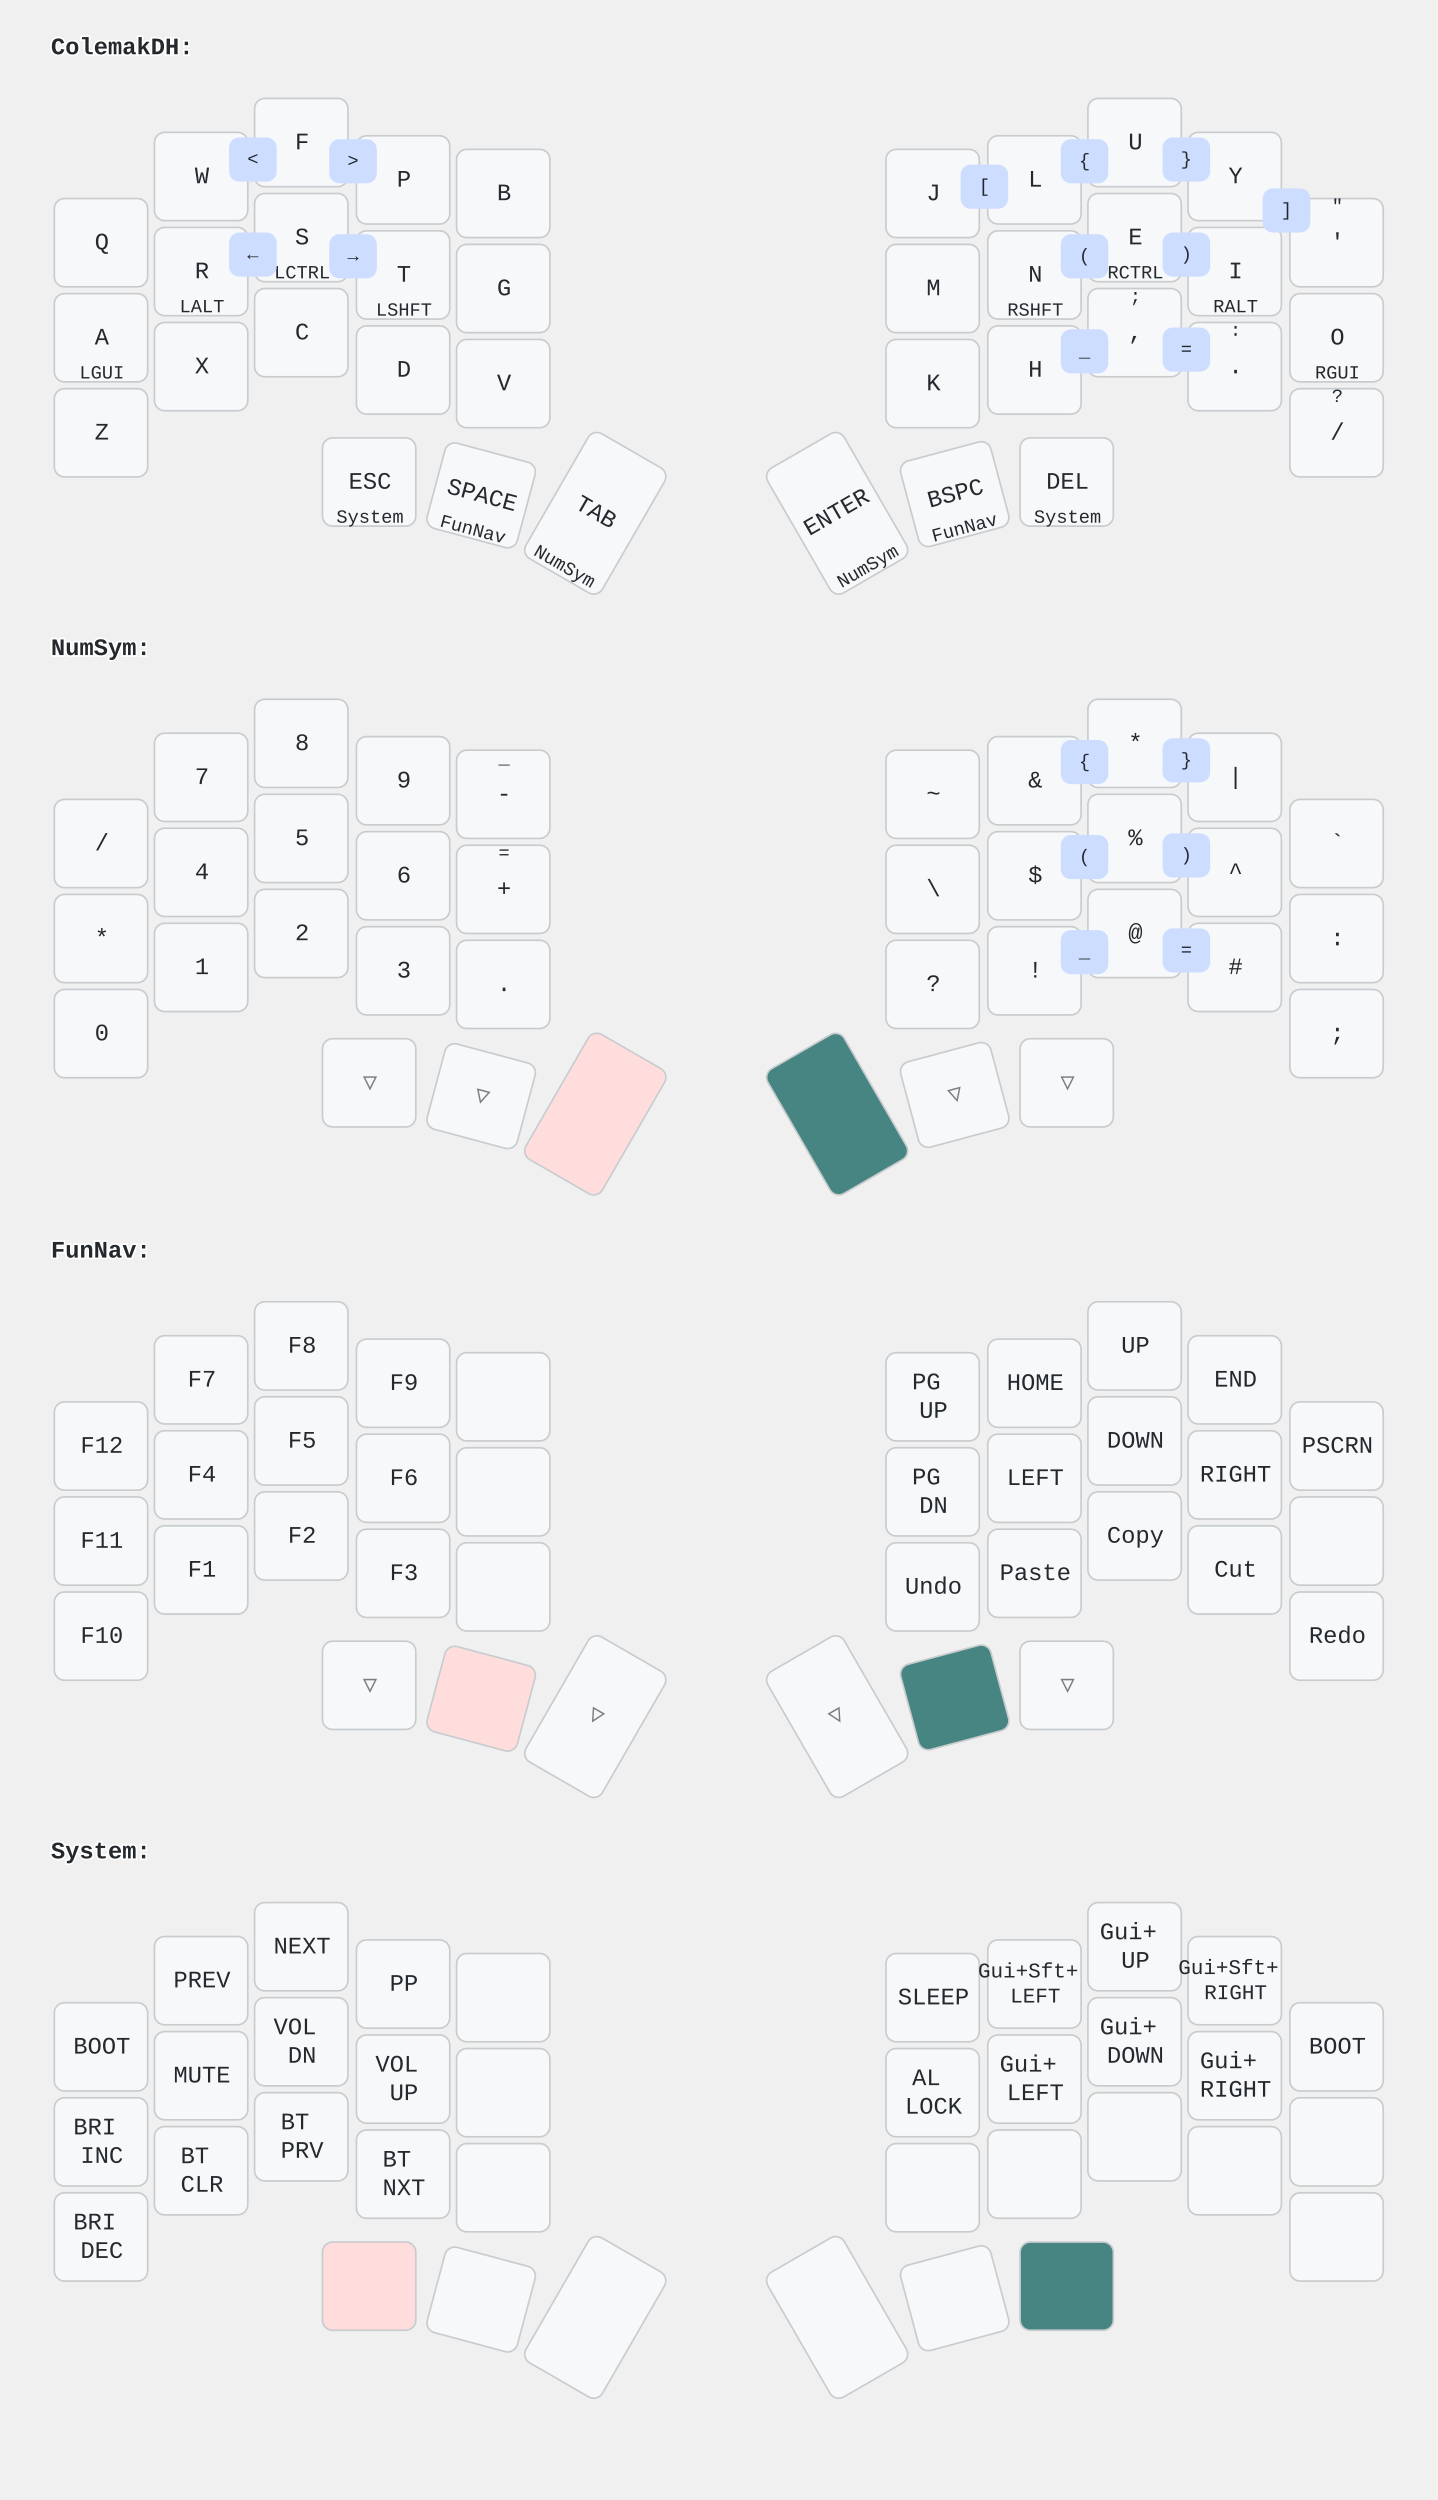
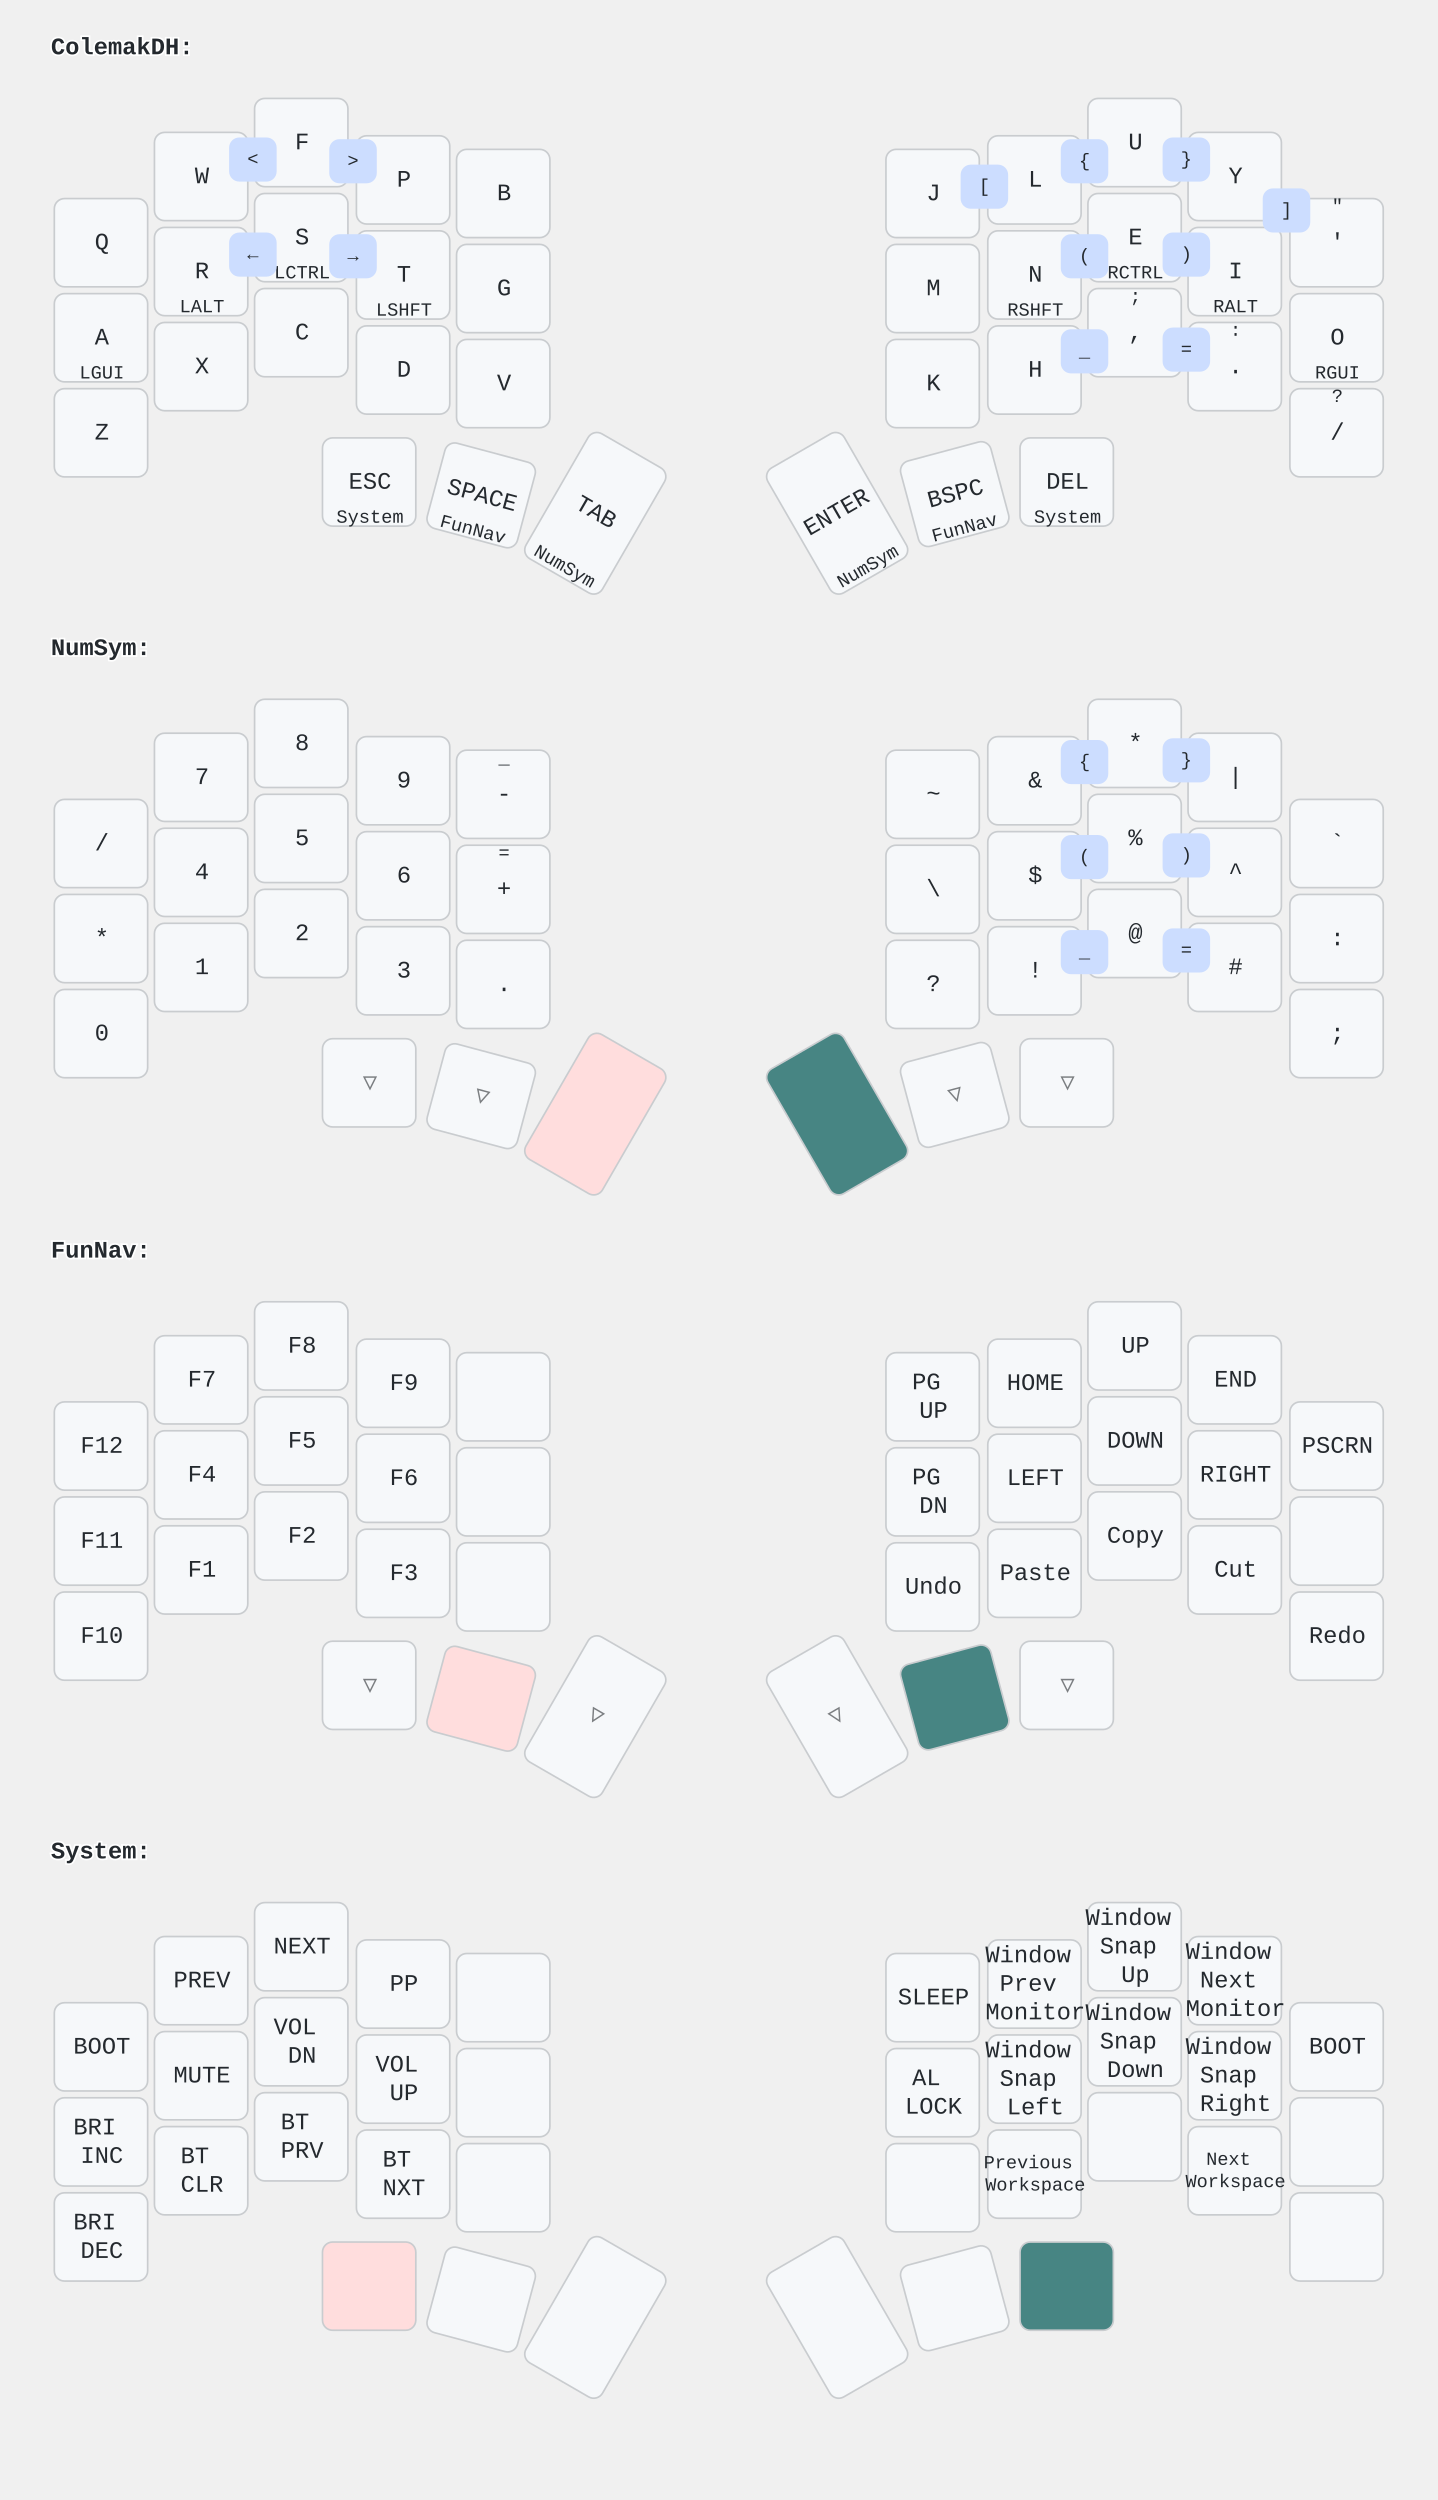
<svg xmlns="http://www.w3.org/2000/svg" width="847" height="1473" viewBox="0 0 847 1473" class="keymap">
  <style>/* inherit to force styles through use tags */
svg path {
    fill: inherit;
}

/* font and background color specifications */
svg.keymap {
    font-family: SFMono-Regular,Consolas,Liberation Mono,Menlo,monospace;
    font-size: 14px;
    font-kerning: normal;
    text-rendering: optimizeLegibility;
    fill: #24292e;
}

/* default key styling */
rect.key {
    fill: #f6f8fa;
    stroke: #c9cccf;
    stroke-width: 1;
}

/* default key side styling, only used is draw_key_sides is set */
rect.side {
    filter: brightness(90%);
}

/* color accent for combo boxes */
rect.combo, rect.combo-separate {
    fill: #cdf;
}

/* color accent for held keys */
rect.held, rect.combo.held {
    fill: #fdd;
}

/* color accent for ghost (optional) keys */
rect.ghost, rect.combo.ghost {
    stroke-dasharray: 4, 4;
    stroke-width: 2;
}

text {
    text-anchor: middle;
    dominant-baseline: middle;
}

/* styling for layer labels */
text.label {
    font-weight: bold;
    text-anchor: start;
    stroke: white;
    stroke-width: 2;
    paint-order: stroke;
}

/* styling for combo tap, and key hold/shifted label text */
text.combo, text.hold, text.shifted {
    font-size: 11px;
}

text.hold {
    text-anchor: middle;
    dominant-baseline: auto;
}

text.shifted {
    text-anchor: middle;
    dominant-baseline: hanging;
}

/* styling for hold/shifted label text in combo box */
text.combo.hold, text.combo.shifted {
    font-size: 8px;
}

/* lighter symbol for transparent keys */
text.trans {
    fill: #7b7e81;
}

/* styling for combo dendrons */
path.combo {
    stroke-width: 1;
    stroke: gray;
    fill: none;
}

/* Start Tabler Icons Cleanup */
/* cannot use height/width with glyphs */
.icon-tabler &gt; path {
    fill: inherit;
    stroke: inherit;
    stroke-width: 2;
}
/* hide tabler's default box */
.icon-tabler &gt; path[stroke="none"][fill="none"] {
    visibility: hidden;
}
/* End Tabler Icons Cleanup */

@media (prefers-color-scheme: dark) {
svg.keymap { fill: #d1d6db; }
rect.key { fill: #3f4750; }
rect.key, rect.combo { stroke: #60666c; }
rect.combo, rect.combo-separate { fill: #1f3d7a; }
rect.held, rect.combo.held { fill: #854747; }
text.label, text.footer { stroke: black; }
text.trans { fill: #7e8184; }
path.combo { stroke: #7f7f7f; }

}
rect.held.alternate { fill: #478583; }</style>
  <g transform="translate(30, 0)" class="layer-ColemakDH">
    <text x="0" y="28" class="label">ColemakDH:</text>
    <g transform="translate(0, 56)">
      <g transform="translate(30, 87)" class="key keypos-0">
        <rect rx="6" ry="6" x="-28" y="-26" width="55" height="52" class="key" />
        <text x="0" y="0" class="key tap">Q</text>
      </g>
      <g transform="translate(89, 48)" class="key keypos-1">
        <rect rx="6" ry="6" x="-28" y="-26" width="55" height="52" class="key" />
        <text x="0" y="0" class="key tap">W</text>
      </g>
      <g transform="translate(148, 28)" class="key keypos-2">
        <rect rx="6" ry="6" x="-28" y="-26" width="55" height="52" class="key" />
        <text x="0" y="0" class="key tap">F</text>
      </g>
      <g transform="translate(208, 50)" class="key keypos-3">
        <rect rx="6" ry="6" x="-28" y="-26" width="55" height="52" class="key" />
        <text x="0" y="0" class="key tap">P</text>
      </g>
      <g transform="translate(267, 58)" class="key keypos-4">
        <rect rx="6" ry="6" x="-28" y="-26" width="55" height="52" class="key" />
        <text x="0" y="0" class="key tap">B</text>
      </g>
      <g transform="translate(520, 58)" class="key keypos-5">
        <rect rx="6" ry="6" x="-28" y="-26" width="55" height="52" class="key" />
        <text x="0" y="0" class="key tap">J</text>
      </g>
      <g transform="translate(580, 50)" class="key keypos-6">
        <rect rx="6" ry="6" x="-28" y="-26" width="55" height="52" class="key" />
        <text x="0" y="0" class="key tap">L</text>
      </g>
      <g transform="translate(639, 28)" class="key keypos-7">
        <rect rx="6" ry="6" x="-28" y="-26" width="55" height="52" class="key" />
        <text x="0" y="0" class="key tap">U</text>
      </g>
      <g transform="translate(698, 48)" class="key keypos-8">
        <rect rx="6" ry="6" x="-28" y="-26" width="55" height="52" class="key" />
        <text x="0" y="0" class="key tap">Y</text>
      </g>
      <g transform="translate(758, 87)" class="key keypos-9">
        <rect rx="6" ry="6" x="-28" y="-26" width="55" height="52" class="key" />
        <text x="0" y="0" class="key tap">'</text>
        <text x="0" y="-24" class="key shifted">"</text>
      </g>
      <g transform="translate(30, 143)" class="key keypos-10">
        <rect rx="6" ry="6" x="-28" y="-26" width="55" height="52" class="key" />
        <text x="0" y="0" class="key tap">A</text>
        <text x="0" y="24" class="key hold">LGUI</text>
      </g>
      <g transform="translate(89, 104)" class="key keypos-11">
        <rect rx="6" ry="6" x="-28" y="-26" width="55" height="52" class="key" />
        <text x="0" y="0" class="key tap">R</text>
        <text x="0" y="24" class="key hold">LALT</text>
      </g>
      <g transform="translate(148, 84)" class="key keypos-12">
        <rect rx="6" ry="6" x="-28" y="-26" width="55" height="52" class="key" />
        <text x="0" y="0" class="key tap">S</text>
        <text x="0" y="24" class="key hold">LCTRL</text>
      </g>
      <g transform="translate(208, 106)" class="key keypos-13">
        <rect rx="6" ry="6" x="-28" y="-26" width="55" height="52" class="key" />
        <text x="0" y="0" class="key tap">T</text>
        <text x="0" y="24" class="key hold">LSHFT</text>
      </g>
      <g transform="translate(267, 114)" class="key keypos-14">
        <rect rx="6" ry="6" x="-28" y="-26" width="55" height="52" class="key" />
        <text x="0" y="0" class="key tap">G</text>
      </g>
      <g transform="translate(520, 114)" class="key keypos-15">
        <rect rx="6" ry="6" x="-28" y="-26" width="55" height="52" class="key" />
        <text x="0" y="0" class="key tap">M</text>
      </g>
      <g transform="translate(580, 106)" class="key keypos-16">
        <rect rx="6" ry="6" x="-28" y="-26" width="55" height="52" class="key" />
        <text x="0" y="0" class="key tap">N</text>
        <text x="0" y="24" class="key hold">RSHFT</text>
      </g>
      <g transform="translate(639, 84)" class="key keypos-17">
        <rect rx="6" ry="6" x="-28" y="-26" width="55" height="52" class="key" />
        <text x="0" y="0" class="key tap">E</text>
        <text x="0" y="24" class="key hold">RCTRL</text>
      </g>
      <g transform="translate(698, 104)" class="key keypos-18">
        <rect rx="6" ry="6" x="-28" y="-26" width="55" height="52" class="key" />
        <text x="0" y="0" class="key tap">I</text>
        <text x="0" y="24" class="key hold">RALT</text>
      </g>
      <g transform="translate(758, 143)" class="key keypos-19">
        <rect rx="6" ry="6" x="-28" y="-26" width="55" height="52" class="key" />
        <text x="0" y="0" class="key tap">O</text>
        <text x="0" y="24" class="key hold">RGUI</text>
      </g>
      <g transform="translate(30, 199)" class="key keypos-20">
        <rect rx="6" ry="6" x="-28" y="-26" width="55" height="52" class="key" />
        <text x="0" y="0" class="key tap">Z</text>
      </g>
      <g transform="translate(89, 160)" class="key keypos-21">
        <rect rx="6" ry="6" x="-28" y="-26" width="55" height="52" class="key" />
        <text x="0" y="0" class="key tap">X</text>
      </g>
      <g transform="translate(148, 140)" class="key keypos-22">
        <rect rx="6" ry="6" x="-28" y="-26" width="55" height="52" class="key" />
        <text x="0" y="0" class="key tap">C</text>
      </g>
      <g transform="translate(208, 162)" class="key keypos-23">
        <rect rx="6" ry="6" x="-28" y="-26" width="55" height="52" class="key" />
        <text x="0" y="0" class="key tap">D</text>
      </g>
      <g transform="translate(267, 170)" class="key keypos-24">
        <rect rx="6" ry="6" x="-28" y="-26" width="55" height="52" class="key" />
        <text x="0" y="0" class="key tap">V</text>
      </g>
      <g transform="translate(520, 170)" class="key keypos-25">
        <rect rx="6" ry="6" x="-28" y="-26" width="55" height="52" class="key" />
        <text x="0" y="0" class="key tap">K</text>
      </g>
      <g transform="translate(580, 162)" class="key keypos-26">
        <rect rx="6" ry="6" x="-28" y="-26" width="55" height="52" class="key" />
        <text x="0" y="0" class="key tap">H</text>
      </g>
      <g transform="translate(639, 140)" class="key keypos-27">
        <rect rx="6" ry="6" x="-28" y="-26" width="55" height="52" class="key" />
        <text x="0" y="0" class="key tap">,</text>
        <text x="0" y="-24" class="key shifted">;</text>
      </g>
      <g transform="translate(698, 160)" class="key keypos-28">
        <rect rx="6" ry="6" x="-28" y="-26" width="55" height="52" class="key" />
        <text x="0" y="0" class="key tap">.</text>
        <text x="0" y="-24" class="key shifted">:</text>
      </g>
      <g transform="translate(758, 199)" class="key keypos-29">
        <rect rx="6" ry="6" x="-28" y="-26" width="55" height="52" class="key" />
        <text x="0" y="0" class="key tap">/</text>
        <text x="0" y="-24" class="key shifted">?</text>
      </g>
      <g transform="translate(188, 228)" class="key keypos-30">
        <rect rx="6" ry="6" x="-28" y="-26" width="55" height="52" class="key" />
        <text x="0" y="0" class="key tap">ESC</text>
        <text x="0" y="24" class="key hold">System</text>
      </g>
      <g transform="translate(254, 236) rotate(15.0)" class="key keypos-31">
        <rect rx="6" ry="6" x="-28" y="-26" width="55" height="52" class="key" />
        <text x="0" y="0" class="key tap">SPACE</text>
        <text x="0" y="24" class="key hold">FunNav</text>
      </g>
      <g transform="translate(321, 246) rotate(30.0)" class="key keypos-32">
        <rect rx="6" ry="6" x="-26" y="-42" width="52" height="85" class="key" />
        <text x="0" y="0" class="key tap">TAB</text>
        <text x="0" y="40" class="key hold">NumSym</text>
      </g>
      <g transform="translate(463, 246) rotate(-30.0)" class="key keypos-33">
        <rect rx="6" ry="6" x="-26" y="-42" width="52" height="85" class="key" />
        <text x="0" y="0" class="key tap">ENTER</text>
        <text x="0" y="40" class="key hold">NumSym</text>
      </g>
      <g transform="translate(533, 235) rotate(-15.0)" class="key keypos-34">
        <rect rx="6" ry="6" x="-28" y="-26" width="55" height="52" class="key" />
        <text x="0" y="0" class="key tap">BSPC</text>
        <text x="0" y="24" class="key hold">FunNav</text>
      </g>
      <g transform="translate(599, 228)" class="key keypos-35">
        <rect rx="6" ry="6" x="-28" y="-26" width="55" height="52" class="key" />
        <text x="0" y="0" class="key tap">DEL</text>
        <text x="0" y="24" class="key hold">System</text>
      </g>
      <g class="combo combopos-0">
        <rect rx="6" ry="6" x="595" y="26" width="28" height="26" class="combo" />
        <text x="609" y="39" class="combo tap">{</text>
      </g>
      <g class="combo combopos-1">
        <rect rx="6" ry="6" x="655" y="25" width="28" height="26" class="combo" />
        <text x="669" y="38" class="combo tap">}</text>
      </g>
      <g class="combo combopos-2">
        <rect rx="6" ry="6" x="536" y="41" width="28" height="26" class="combo" />
        <text x="550" y="54" class="combo tap">[</text>
      </g>
      <g class="combo combopos-3">
        <rect rx="6" ry="6" x="714" y="55" width="28" height="26" class="combo" />
        <text x="728" y="68" class="combo tap">]</text>
      </g>
      <g class="combo combopos-4">
        <rect rx="6" ry="6" x="595" y="82" width="28" height="26" class="combo" />
        <text x="609" y="95" class="combo tap">(</text>
      </g>
      <g class="combo combopos-5">
        <rect rx="6" ry="6" x="655" y="81" width="28" height="26" class="combo" />
        <text x="669" y="94" class="combo tap">)</text>
      </g>
      <g class="combo combopos-6">
        <rect rx="6" ry="6" x="105" y="25" width="28" height="26" class="combo" />
        <text x="119" y="38" class="combo tap">&lt;</text>
      </g>
      <g class="combo combopos-7">
        <rect rx="6" ry="6" x="164" y="26" width="28" height="26" class="combo" />
        <text x="178" y="39" class="combo tap">&gt;</text>
      </g>
      <g class="combo combopos-8">
        <rect rx="6" ry="6" x="595" y="138" width="28" height="26" class="combo" />
        <text x="609" y="151" class="combo tap">_</text>
      </g>
      <g class="combo combopos-9">
        <rect rx="6" ry="6" x="655" y="137" width="28" height="26" class="combo" />
        <text x="669" y="150" class="combo tap">=</text>
      </g>
      <g class="combo combopos-10">
        <rect rx="6" ry="6" x="105" y="81" width="28" height="26" class="combo" />
        <text x="119" y="94" class="combo tap">←</text>
      </g>
      <g class="combo combopos-11">
        <rect rx="6" ry="6" x="164" y="82" width="28" height="26" class="combo" />
        <text x="178" y="95" class="combo tap">→</text>
      </g>
    </g>
  </g>
  <g transform="translate(30, 354)" class="layer-NumSym">
    <text x="0" y="28" class="label">NumSym:</text>
    <g transform="translate(0, 56)">
      <g transform="translate(30, 87)" class="key keypos-0">
        <rect rx="6" ry="6" x="-28" y="-26" width="55" height="52" class="key" />
        <text x="0" y="0" class="key tap">/</text>
      </g>
      <g transform="translate(89, 48)" class="key keypos-1">
        <rect rx="6" ry="6" x="-28" y="-26" width="55" height="52" class="key" />
        <text x="0" y="0" class="key tap">7</text>
      </g>
      <g transform="translate(148, 28)" class="key keypos-2">
        <rect rx="6" ry="6" x="-28" y="-26" width="55" height="52" class="key" />
        <text x="0" y="0" class="key tap">8</text>
      </g>
      <g transform="translate(208, 50)" class="key keypos-3">
        <rect rx="6" ry="6" x="-28" y="-26" width="55" height="52" class="key" />
        <text x="0" y="0" class="key tap">9</text>
      </g>
      <g transform="translate(267, 58)" class="key keypos-4">
        <rect rx="6" ry="6" x="-28" y="-26" width="55" height="52" class="key" />
        <text x="0" y="0" class="key tap">-</text>
        <text x="0" y="-24" class="key shifted">_</text>
      </g>
      <g transform="translate(520, 58)" class="key keypos-5">
        <rect rx="6" ry="6" x="-28" y="-26" width="55" height="52" class="key" />
        <text x="0" y="0" class="key tap">~</text>
      </g>
      <g transform="translate(580, 50)" class="key keypos-6">
        <rect rx="6" ry="6" x="-28" y="-26" width="55" height="52" class="key" />
        <text x="0" y="0" class="key tap">&amp;</text>
      </g>
      <g transform="translate(639, 28)" class="key keypos-7">
        <rect rx="6" ry="6" x="-28" y="-26" width="55" height="52" class="key" />
        <text x="0" y="0" class="key tap">*</text>
      </g>
      <g transform="translate(698, 48)" class="key keypos-8">
        <rect rx="6" ry="6" x="-28" y="-26" width="55" height="52" class="key" />
        <text x="0" y="0" class="key tap">|</text>
      </g>
      <g transform="translate(758, 87)" class="key keypos-9">
        <rect rx="6" ry="6" x="-28" y="-26" width="55" height="52" class="key" />
        <text x="0" y="0" class="key tap">`</text>
      </g>
      <g transform="translate(30, 143)" class="key keypos-10">
        <rect rx="6" ry="6" x="-28" y="-26" width="55" height="52" class="key" />
        <text x="0" y="0" class="key tap">*</text>
      </g>
      <g transform="translate(89, 104)" class="key keypos-11">
        <rect rx="6" ry="6" x="-28" y="-26" width="55" height="52" class="key" />
        <text x="0" y="0" class="key tap">4</text>
      </g>
      <g transform="translate(148, 84)" class="key keypos-12">
        <rect rx="6" ry="6" x="-28" y="-26" width="55" height="52" class="key" />
        <text x="0" y="0" class="key tap">5</text>
      </g>
      <g transform="translate(208, 106)" class="key keypos-13">
        <rect rx="6" ry="6" x="-28" y="-26" width="55" height="52" class="key" />
        <text x="0" y="0" class="key tap">6</text>
      </g>
      <g transform="translate(267, 114)" class="key keypos-14">
        <rect rx="6" ry="6" x="-28" y="-26" width="55" height="52" class="key" />
        <text x="0" y="0" class="key tap">+</text>
        <text x="0" y="-24" class="key shifted">=</text>
      </g>
      <g transform="translate(520, 114)" class="key keypos-15">
        <rect rx="6" ry="6" x="-28" y="-26" width="55" height="52" class="key" />
        <text x="0" y="0" class="key tap">\</text>
      </g>
      <g transform="translate(580, 106)" class="key keypos-16">
        <rect rx="6" ry="6" x="-28" y="-26" width="55" height="52" class="key" />
        <text x="0" y="0" class="key tap">$</text>
      </g>
      <g transform="translate(639, 84)" class="key keypos-17">
        <rect rx="6" ry="6" x="-28" y="-26" width="55" height="52" class="key" />
        <text x="0" y="0" class="key tap">%</text>
      </g>
      <g transform="translate(698, 104)" class="key keypos-18">
        <rect rx="6" ry="6" x="-28" y="-26" width="55" height="52" class="key" />
        <text x="0" y="0" class="key tap">^</text>
      </g>
      <g transform="translate(758, 143)" class="key keypos-19">
        <rect rx="6" ry="6" x="-28" y="-26" width="55" height="52" class="key" />
        <text x="0" y="0" class="key tap">:</text>
      </g>
      <g transform="translate(30, 199)" class="key keypos-20">
        <rect rx="6" ry="6" x="-28" y="-26" width="55" height="52" class="key" />
        <text x="0" y="0" class="key tap">0</text>
      </g>
      <g transform="translate(89, 160)" class="key keypos-21">
        <rect rx="6" ry="6" x="-28" y="-26" width="55" height="52" class="key" />
        <text x="0" y="0" class="key tap">1</text>
      </g>
      <g transform="translate(148, 140)" class="key keypos-22">
        <rect rx="6" ry="6" x="-28" y="-26" width="55" height="52" class="key" />
        <text x="0" y="0" class="key tap">2</text>
      </g>
      <g transform="translate(208, 162)" class="key keypos-23">
        <rect rx="6" ry="6" x="-28" y="-26" width="55" height="52" class="key" />
        <text x="0" y="0" class="key tap">3</text>
      </g>
      <g transform="translate(267, 170)" class="key keypos-24">
        <rect rx="6" ry="6" x="-28" y="-26" width="55" height="52" class="key" />
        <text x="0" y="0" class="key tap">.</text>
      </g>
      <g transform="translate(520, 170)" class="key keypos-25">
        <rect rx="6" ry="6" x="-28" y="-26" width="55" height="52" class="key" />
        <text x="0" y="0" class="key tap">?</text>
      </g>
      <g transform="translate(580, 162)" class="key keypos-26">
        <rect rx="6" ry="6" x="-28" y="-26" width="55" height="52" class="key" />
        <text x="0" y="0" class="key tap">!</text>
      </g>
      <g transform="translate(639, 140)" class="key keypos-27">
        <rect rx="6" ry="6" x="-28" y="-26" width="55" height="52" class="key" />
        <text x="0" y="0" class="key tap">@</text>
      </g>
      <g transform="translate(698, 160)" class="key keypos-28">
        <rect rx="6" ry="6" x="-28" y="-26" width="55" height="52" class="key" />
        <text x="0" y="0" class="key tap">#</text>
      </g>
      <g transform="translate(758, 199)" class="key keypos-29">
        <rect rx="6" ry="6" x="-28" y="-26" width="55" height="52" class="key" />
        <text x="0" y="0" class="key tap">;</text>
      </g>
      <g transform="translate(188, 228)" class="key trans keypos-30">
        <rect rx="6" ry="6" x="-28" y="-26" width="55" height="52" class="key trans" />
        <text x="0" y="0" class="key trans tap">▽</text>
      </g>
      <g transform="translate(254, 236) rotate(15.0)" class="key trans keypos-31">
        <rect rx="6" ry="6" x="-28" y="-26" width="55" height="52" class="key trans" />
        <text x="0" y="0" class="key trans tap">▽</text>
      </g>
      <g transform="translate(321, 246) rotate(30.0)" class="key held keypos-32">
        <rect rx="6" ry="6" x="-26" y="-42" width="52" height="85" class="key held" />
      </g>
      <g transform="translate(463, 246) rotate(-30.0)" class="key held alternate keypos-33">
        <rect rx="6" ry="6" x="-26" y="-42" width="52" height="85" class="key held alternate" />
      </g>
      <g transform="translate(533, 235) rotate(-15.0)" class="key trans keypos-34">
        <rect rx="6" ry="6" x="-28" y="-26" width="55" height="52" class="key trans" />
        <text x="0" y="0" class="key trans tap">▽</text>
      </g>
      <g transform="translate(599, 228)" class="key trans keypos-35">
        <rect rx="6" ry="6" x="-28" y="-26" width="55" height="52" class="key trans" />
        <text x="0" y="0" class="key trans tap">▽</text>
      </g>
      <g class="combo combopos-0">
        <rect rx="6" ry="6" x="595" y="26" width="28" height="26" class="combo" />
        <text x="609" y="39" class="combo tap">{</text>
      </g>
      <g class="combo combopos-1">
        <rect rx="6" ry="6" x="655" y="25" width="28" height="26" class="combo" />
        <text x="669" y="38" class="combo tap">}</text>
      </g>
      <g class="combo combopos-2">
        <rect rx="6" ry="6" x="595" y="82" width="28" height="26" class="combo" />
        <text x="609" y="95" class="combo tap">(</text>
      </g>
      <g class="combo combopos-3">
        <rect rx="6" ry="6" x="655" y="81" width="28" height="26" class="combo" />
        <text x="669" y="94" class="combo tap">)</text>
      </g>
      <g class="combo combopos-4">
        <rect rx="6" ry="6" x="595" y="138" width="28" height="26" class="combo" />
        <text x="609" y="151" class="combo tap">_</text>
      </g>
      <g class="combo combopos-5">
        <rect rx="6" ry="6" x="655" y="137" width="28" height="26" class="combo" />
        <text x="669" y="150" class="combo tap">=</text>
      </g>
    </g>
  </g>
  <g transform="translate(30, 709)" class="layer-FunNav">
    <text x="0" y="28" class="label">FunNav:</text>
    <g transform="translate(0, 56)">
      <g transform="translate(30, 87)" class="key keypos-0">
        <rect rx="6" ry="6" x="-28" y="-26" width="55" height="52" class="key" />
        <text x="0" y="0" class="key tap">F12</text>
      </g>
      <g transform="translate(89, 48)" class="key keypos-1">
        <rect rx="6" ry="6" x="-28" y="-26" width="55" height="52" class="key" />
        <text x="0" y="0" class="key tap">F7</text>
      </g>
      <g transform="translate(148, 28)" class="key keypos-2">
        <rect rx="6" ry="6" x="-28" y="-26" width="55" height="52" class="key" />
        <text x="0" y="0" class="key tap">F8</text>
      </g>
      <g transform="translate(208, 50)" class="key keypos-3">
        <rect rx="6" ry="6" x="-28" y="-26" width="55" height="52" class="key" />
        <text x="0" y="0" class="key tap">F9</text>
      </g>
      <g transform="translate(267, 58)" class="key keypos-4">
        <rect rx="6" ry="6" x="-28" y="-26" width="55" height="52" class="key" />
      </g>
      <g transform="translate(520, 58)" class="key keypos-5">
        <rect rx="6" ry="6" x="-28" y="-26" width="55" height="52" class="key" />
        <text x="0" y="0" class="key tap">
          <tspan x="0" dy="-0.6em">PG</tspan>
          <tspan x="0" dy="1.2em">UP</tspan>
        </text>
      </g>
      <g transform="translate(580, 50)" class="key keypos-6">
        <rect rx="6" ry="6" x="-28" y="-26" width="55" height="52" class="key" />
        <text x="0" y="0" class="key tap">HOME</text>
      </g>
      <g transform="translate(639, 28)" class="key keypos-7">
        <rect rx="6" ry="6" x="-28" y="-26" width="55" height="52" class="key" />
        <text x="0" y="0" class="key tap">UP</text>
      </g>
      <g transform="translate(698, 48)" class="key keypos-8">
        <rect rx="6" ry="6" x="-28" y="-26" width="55" height="52" class="key" />
        <text x="0" y="0" class="key tap">END</text>
      </g>
      <g transform="translate(758, 87)" class="key keypos-9">
        <rect rx="6" ry="6" x="-28" y="-26" width="55" height="52" class="key" />
        <text x="0" y="0" class="key tap">PSCRN</text>
      </g>
      <g transform="translate(30, 143)" class="key keypos-10">
        <rect rx="6" ry="6" x="-28" y="-26" width="55" height="52" class="key" />
        <text x="0" y="0" class="key tap">F11</text>
      </g>
      <g transform="translate(89, 104)" class="key keypos-11">
        <rect rx="6" ry="6" x="-28" y="-26" width="55" height="52" class="key" />
        <text x="0" y="0" class="key tap">F4</text>
      </g>
      <g transform="translate(148, 84)" class="key keypos-12">
        <rect rx="6" ry="6" x="-28" y="-26" width="55" height="52" class="key" />
        <text x="0" y="0" class="key tap">F5</text>
      </g>
      <g transform="translate(208, 106)" class="key keypos-13">
        <rect rx="6" ry="6" x="-28" y="-26" width="55" height="52" class="key" />
        <text x="0" y="0" class="key tap">F6</text>
      </g>
      <g transform="translate(267, 114)" class="key keypos-14">
        <rect rx="6" ry="6" x="-28" y="-26" width="55" height="52" class="key" />
      </g>
      <g transform="translate(520, 114)" class="key keypos-15">
        <rect rx="6" ry="6" x="-28" y="-26" width="55" height="52" class="key" />
        <text x="0" y="0" class="key tap">
          <tspan x="0" dy="-0.6em">PG</tspan>
          <tspan x="0" dy="1.2em">DN</tspan>
        </text>
      </g>
      <g transform="translate(580, 106)" class="key keypos-16">
        <rect rx="6" ry="6" x="-28" y="-26" width="55" height="52" class="key" />
        <text x="0" y="0" class="key tap">LEFT</text>
      </g>
      <g transform="translate(639, 84)" class="key keypos-17">
        <rect rx="6" ry="6" x="-28" y="-26" width="55" height="52" class="key" />
        <text x="0" y="0" class="key tap">DOWN</text>
      </g>
      <g transform="translate(698, 104)" class="key keypos-18">
        <rect rx="6" ry="6" x="-28" y="-26" width="55" height="52" class="key" />
        <text x="0" y="0" class="key tap">RIGHT</text>
      </g>
      <g transform="translate(758, 143)" class="key keypos-19">
        <rect rx="6" ry="6" x="-28" y="-26" width="55" height="52" class="key" />
      </g>
      <g transform="translate(30, 199)" class="key keypos-20">
        <rect rx="6" ry="6" x="-28" y="-26" width="55" height="52" class="key" />
        <text x="0" y="0" class="key tap">F10</text>
      </g>
      <g transform="translate(89, 160)" class="key keypos-21">
        <rect rx="6" ry="6" x="-28" y="-26" width="55" height="52" class="key" />
        <text x="0" y="0" class="key tap">F1</text>
      </g>
      <g transform="translate(148, 140)" class="key keypos-22">
        <rect rx="6" ry="6" x="-28" y="-26" width="55" height="52" class="key" />
        <text x="0" y="0" class="key tap">F2</text>
      </g>
      <g transform="translate(208, 162)" class="key keypos-23">
        <rect rx="6" ry="6" x="-28" y="-26" width="55" height="52" class="key" />
        <text x="0" y="0" class="key tap">F3</text>
      </g>
      <g transform="translate(267, 170)" class="key keypos-24">
        <rect rx="6" ry="6" x="-28" y="-26" width="55" height="52" class="key" />
      </g>
      <g transform="translate(520, 170)" class="key keypos-25">
        <rect rx="6" ry="6" x="-28" y="-26" width="55" height="52" class="key" />
        <text x="0" y="0" class="key tap">Undo</text>
      </g>
      <g transform="translate(580, 162)" class="key keypos-26">
        <rect rx="6" ry="6" x="-28" y="-26" width="55" height="52" class="key" />
        <text x="0" y="0" class="key tap">Paste</text>
      </g>
      <g transform="translate(639, 140)" class="key keypos-27">
        <rect rx="6" ry="6" x="-28" y="-26" width="55" height="52" class="key" />
        <text x="0" y="0" class="key tap">Copy</text>
      </g>
      <g transform="translate(698, 160)" class="key keypos-28">
        <rect rx="6" ry="6" x="-28" y="-26" width="55" height="52" class="key" />
        <text x="0" y="0" class="key tap">Cut</text>
      </g>
      <g transform="translate(758, 199)" class="key keypos-29">
        <rect rx="6" ry="6" x="-28" y="-26" width="55" height="52" class="key" />
        <text x="0" y="0" class="key tap">Redo</text>
      </g>
      <g transform="translate(188, 228)" class="key trans keypos-30">
        <rect rx="6" ry="6" x="-28" y="-26" width="55" height="52" class="key trans" />
        <text x="0" y="0" class="key trans tap">▽</text>
      </g>
      <g transform="translate(254, 236) rotate(15.0)" class="key held keypos-31">
        <rect rx="6" ry="6" x="-28" y="-26" width="55" height="52" class="key held" />
      </g>
      <g transform="translate(321, 246) rotate(30.0)" class="key trans keypos-32">
        <rect rx="6" ry="6" x="-26" y="-42" width="52" height="85" class="key trans" />
        <text x="0" y="0" class="key trans tap">▽</text>
      </g>
      <g transform="translate(463, 246) rotate(-30.0)" class="key trans keypos-33">
        <rect rx="6" ry="6" x="-26" y="-42" width="52" height="85" class="key trans" />
        <text x="0" y="0" class="key trans tap">▽</text>
      </g>
      <g transform="translate(533, 235) rotate(-15.0)" class="key held alternate keypos-34">
        <rect rx="6" ry="6" x="-28" y="-26" width="55" height="52" class="key held alternate" />
      </g>
      <g transform="translate(599, 228)" class="key trans keypos-35">
        <rect rx="6" ry="6" x="-28" y="-26" width="55" height="52" class="key trans" />
        <text x="0" y="0" class="key trans tap">▽</text>
      </g>
    </g>
  </g>
  <g transform="translate(30, 1063)" class="layer-System">
    <text x="0" y="28" class="label">System:</text>
    <g transform="translate(0, 56)">
      <g transform="translate(30, 87)" class="key keypos-0">
        <rect rx="6" ry="6" x="-28" y="-26" width="55" height="52" class="key" />
        <text x="0" y="0" class="key tap">BOOT</text>
      </g>
      <g transform="translate(89, 48)" class="key keypos-1">
        <rect rx="6" ry="6" x="-28" y="-26" width="55" height="52" class="key" />
        <text x="0" y="0" class="key tap">PREV</text>
      </g>
      <g transform="translate(148, 28)" class="key keypos-2">
        <rect rx="6" ry="6" x="-28" y="-26" width="55" height="52" class="key" />
        <text x="0" y="0" class="key tap">NEXT</text>
      </g>
      <g transform="translate(208, 50)" class="key keypos-3">
        <rect rx="6" ry="6" x="-28" y="-26" width="55" height="52" class="key" />
        <text x="0" y="0" class="key tap">PP</text>
      </g>
      <g transform="translate(267, 58)" class="key keypos-4">
        <rect rx="6" ry="6" x="-28" y="-26" width="55" height="52" class="key" />
      </g>
      <g transform="translate(520, 58)" class="key keypos-5">
        <rect rx="6" ry="6" x="-28" y="-26" width="55" height="52" class="key" />
        <text x="0" y="0" class="key tap">SLEEP</text>
      </g>
      <g transform="translate(580, 50)" class="key keypos-6">
        <rect rx="6" ry="6" x="-28" y="-26" width="55" height="52" class="key" />
        <text x="0" y="0" class="key tap">
-           <tspan x="0" dy="-0.6em" style="font-size: 88%">Gui+Sft+</tspan>
-           <tspan x="0" dy="1.2em" style="font-size: 88%">LEFT</tspan>
+           <tspan x="0" dy="-1.2em">Window</tspan>
+           <tspan x="0" dy="1.2em">Prev</tspan>
+           <tspan x="0" dy="1.2em">Monitor</tspan>
        </text>
      </g>
      <g transform="translate(639, 28)" class="key keypos-7">
        <rect rx="6" ry="6" x="-28" y="-26" width="55" height="52" class="key" />
        <text x="0" y="0" class="key tap">
-           <tspan x="0" dy="-0.6em">Gui+</tspan>
-           <tspan x="0" dy="1.2em">UP</tspan>
+           <tspan x="0" dy="-1.2em">Window</tspan>
+           <tspan x="0" dy="1.2em">Snap</tspan>
+           <tspan x="0" dy="1.2em">Up</tspan>
        </text>
      </g>
      <g transform="translate(698, 48)" class="key keypos-8">
        <rect rx="6" ry="6" x="-28" y="-26" width="55" height="52" class="key" />
        <text x="0" y="0" class="key tap">
-           <tspan x="0" dy="-0.6em" style="font-size: 88%">Gui+Sft+</tspan>
-           <tspan x="0" dy="1.2em" style="font-size: 88%">RIGHT</tspan>
+           <tspan x="0" dy="-1.2em">Window</tspan>
+           <tspan x="0" dy="1.2em">Next</tspan>
+           <tspan x="0" dy="1.2em">Monitor</tspan>
        </text>
      </g>
      <g transform="translate(758, 87)" class="key keypos-9">
        <rect rx="6" ry="6" x="-28" y="-26" width="55" height="52" class="key" />
        <text x="0" y="0" class="key tap">BOOT</text>
      </g>
      <g transform="translate(30, 143)" class="key keypos-10">
        <rect rx="6" ry="6" x="-28" y="-26" width="55" height="52" class="key" />
        <text x="0" y="0" class="key tap">
          <tspan x="0" dy="-0.6em">BRI</tspan>
          <tspan x="0" dy="1.2em">INC</tspan>
        </text>
      </g>
      <g transform="translate(89, 104)" class="key keypos-11">
        <rect rx="6" ry="6" x="-28" y="-26" width="55" height="52" class="key" />
        <text x="0" y="0" class="key tap">MUTE</text>
      </g>
      <g transform="translate(148, 84)" class="key keypos-12">
        <rect rx="6" ry="6" x="-28" y="-26" width="55" height="52" class="key" />
        <text x="0" y="0" class="key tap">
          <tspan x="0" dy="-0.6em">VOL</tspan>
          <tspan x="0" dy="1.2em">DN</tspan>
        </text>
      </g>
      <g transform="translate(208, 106)" class="key keypos-13">
        <rect rx="6" ry="6" x="-28" y="-26" width="55" height="52" class="key" />
        <text x="0" y="0" class="key tap">
          <tspan x="0" dy="-0.6em">VOL</tspan>
          <tspan x="0" dy="1.2em">UP</tspan>
        </text>
      </g>
      <g transform="translate(267, 114)" class="key keypos-14">
        <rect rx="6" ry="6" x="-28" y="-26" width="55" height="52" class="key" />
      </g>
      <g transform="translate(520, 114)" class="key keypos-15">
        <rect rx="6" ry="6" x="-28" y="-26" width="55" height="52" class="key" />
        <text x="0" y="0" class="key tap">
          <tspan x="0" dy="-0.6em">AL</tspan>
          <tspan x="0" dy="1.2em">LOCK</tspan>
        </text>
      </g>
      <g transform="translate(580, 106)" class="key keypos-16">
        <rect rx="6" ry="6" x="-28" y="-26" width="55" height="52" class="key" />
        <text x="0" y="0" class="key tap">
-           <tspan x="0" dy="-0.6em">Gui+</tspan>
-           <tspan x="0" dy="1.2em">LEFT</tspan>
+           <tspan x="0" dy="-1.2em">Window</tspan>
+           <tspan x="0" dy="1.2em">Snap</tspan>
+           <tspan x="0" dy="1.2em">Left</tspan>
        </text>
      </g>
      <g transform="translate(639, 84)" class="key keypos-17">
        <rect rx="6" ry="6" x="-28" y="-26" width="55" height="52" class="key" />
        <text x="0" y="0" class="key tap">
-           <tspan x="0" dy="-0.6em">Gui+</tspan>
-           <tspan x="0" dy="1.2em">DOWN</tspan>
+           <tspan x="0" dy="-1.2em">Window</tspan>
+           <tspan x="0" dy="1.2em">Snap</tspan>
+           <tspan x="0" dy="1.2em">Down</tspan>
        </text>
      </g>
      <g transform="translate(698, 104)" class="key keypos-18">
        <rect rx="6" ry="6" x="-28" y="-26" width="55" height="52" class="key" />
        <text x="0" y="0" class="key tap">
-           <tspan x="0" dy="-0.6em">Gui+</tspan>
-           <tspan x="0" dy="1.2em">RIGHT</tspan>
+           <tspan x="0" dy="-1.2em">Window</tspan>
+           <tspan x="0" dy="1.2em">Snap</tspan>
+           <tspan x="0" dy="1.2em">Right</tspan>
        </text>
      </g>
      <g transform="translate(758, 143)" class="key keypos-19">
        <rect rx="6" ry="6" x="-28" y="-26" width="55" height="52" class="key" />
      </g>
      <g transform="translate(30, 199)" class="key keypos-20">
        <rect rx="6" ry="6" x="-28" y="-26" width="55" height="52" class="key" />
        <text x="0" y="0" class="key tap">
          <tspan x="0" dy="-0.6em">BRI</tspan>
          <tspan x="0" dy="1.2em">DEC</tspan>
        </text>
      </g>
      <g transform="translate(89, 160)" class="key keypos-21">
        <rect rx="6" ry="6" x="-28" y="-26" width="55" height="52" class="key" />
        <text x="0" y="0" class="key tap">
          <tspan x="0" dy="-0.6em">BT</tspan>
          <tspan x="0" dy="1.2em">CLR</tspan>
        </text>
      </g>
      <g transform="translate(148, 140)" class="key keypos-22">
        <rect rx="6" ry="6" x="-28" y="-26" width="55" height="52" class="key" />
        <text x="0" y="0" class="key tap">
          <tspan x="0" dy="-0.6em">BT</tspan>
          <tspan x="0" dy="1.2em">PRV</tspan>
        </text>
      </g>
      <g transform="translate(208, 162)" class="key keypos-23">
        <rect rx="6" ry="6" x="-28" y="-26" width="55" height="52" class="key" />
        <text x="0" y="0" class="key tap">
          <tspan x="0" dy="-0.6em">BT</tspan>
          <tspan x="0" dy="1.2em">NXT</tspan>
        </text>
      </g>
      <g transform="translate(267, 170)" class="key keypos-24">
        <rect rx="6" ry="6" x="-28" y="-26" width="55" height="52" class="key" />
      </g>
      <g transform="translate(520, 170)" class="key keypos-25">
        <rect rx="6" ry="6" x="-28" y="-26" width="55" height="52" class="key" />
      </g>
      <g transform="translate(580, 162)" class="key keypos-26">
        <rect rx="6" ry="6" x="-28" y="-26" width="55" height="52" class="key" />
+         <text x="0" y="0" class="key tap">
+           <tspan x="0" dy="-0.6em" style="font-size: 78%">Previous</tspan>
+           <tspan x="0" dy="1.2em" style="font-size: 78%">Workspace</tspan>
+         </text>
      </g>
      <g transform="translate(639, 140)" class="key keypos-27">
        <rect rx="6" ry="6" x="-28" y="-26" width="55" height="52" class="key" />
      </g>
      <g transform="translate(698, 160)" class="key keypos-28">
        <rect rx="6" ry="6" x="-28" y="-26" width="55" height="52" class="key" />
+         <text x="0" y="0" class="key tap">
+           <tspan x="0" dy="-0.6em" style="font-size: 78%">Next</tspan>
+           <tspan x="0" dy="1.2em" style="font-size: 78%">Workspace</tspan>
+         </text>
      </g>
      <g transform="translate(758, 199)" class="key keypos-29">
        <rect rx="6" ry="6" x="-28" y="-26" width="55" height="52" class="key" />
      </g>
      <g transform="translate(188, 228)" class="key held keypos-30">
        <rect rx="6" ry="6" x="-28" y="-26" width="55" height="52" class="key held" />
      </g>
      <g transform="translate(254, 236) rotate(15.0)" class="key keypos-31">
        <rect rx="6" ry="6" x="-28" y="-26" width="55" height="52" class="key" />
      </g>
      <g transform="translate(321, 246) rotate(30.0)" class="key keypos-32">
        <rect rx="6" ry="6" x="-26" y="-42" width="52" height="85" class="key" />
      </g>
      <g transform="translate(463, 246) rotate(-30.0)" class="key keypos-33">
        <rect rx="6" ry="6" x="-26" y="-42" width="52" height="85" class="key" />
      </g>
      <g transform="translate(533, 235) rotate(-15.0)" class="key keypos-34">
        <rect rx="6" ry="6" x="-28" y="-26" width="55" height="52" class="key" />
      </g>
      <g transform="translate(599, 228)" class="key held alternate keypos-35">
        <rect rx="6" ry="6" x="-28" y="-26" width="55" height="52" class="key held alternate" />
      </g>
    </g>
  </g>
</svg>
